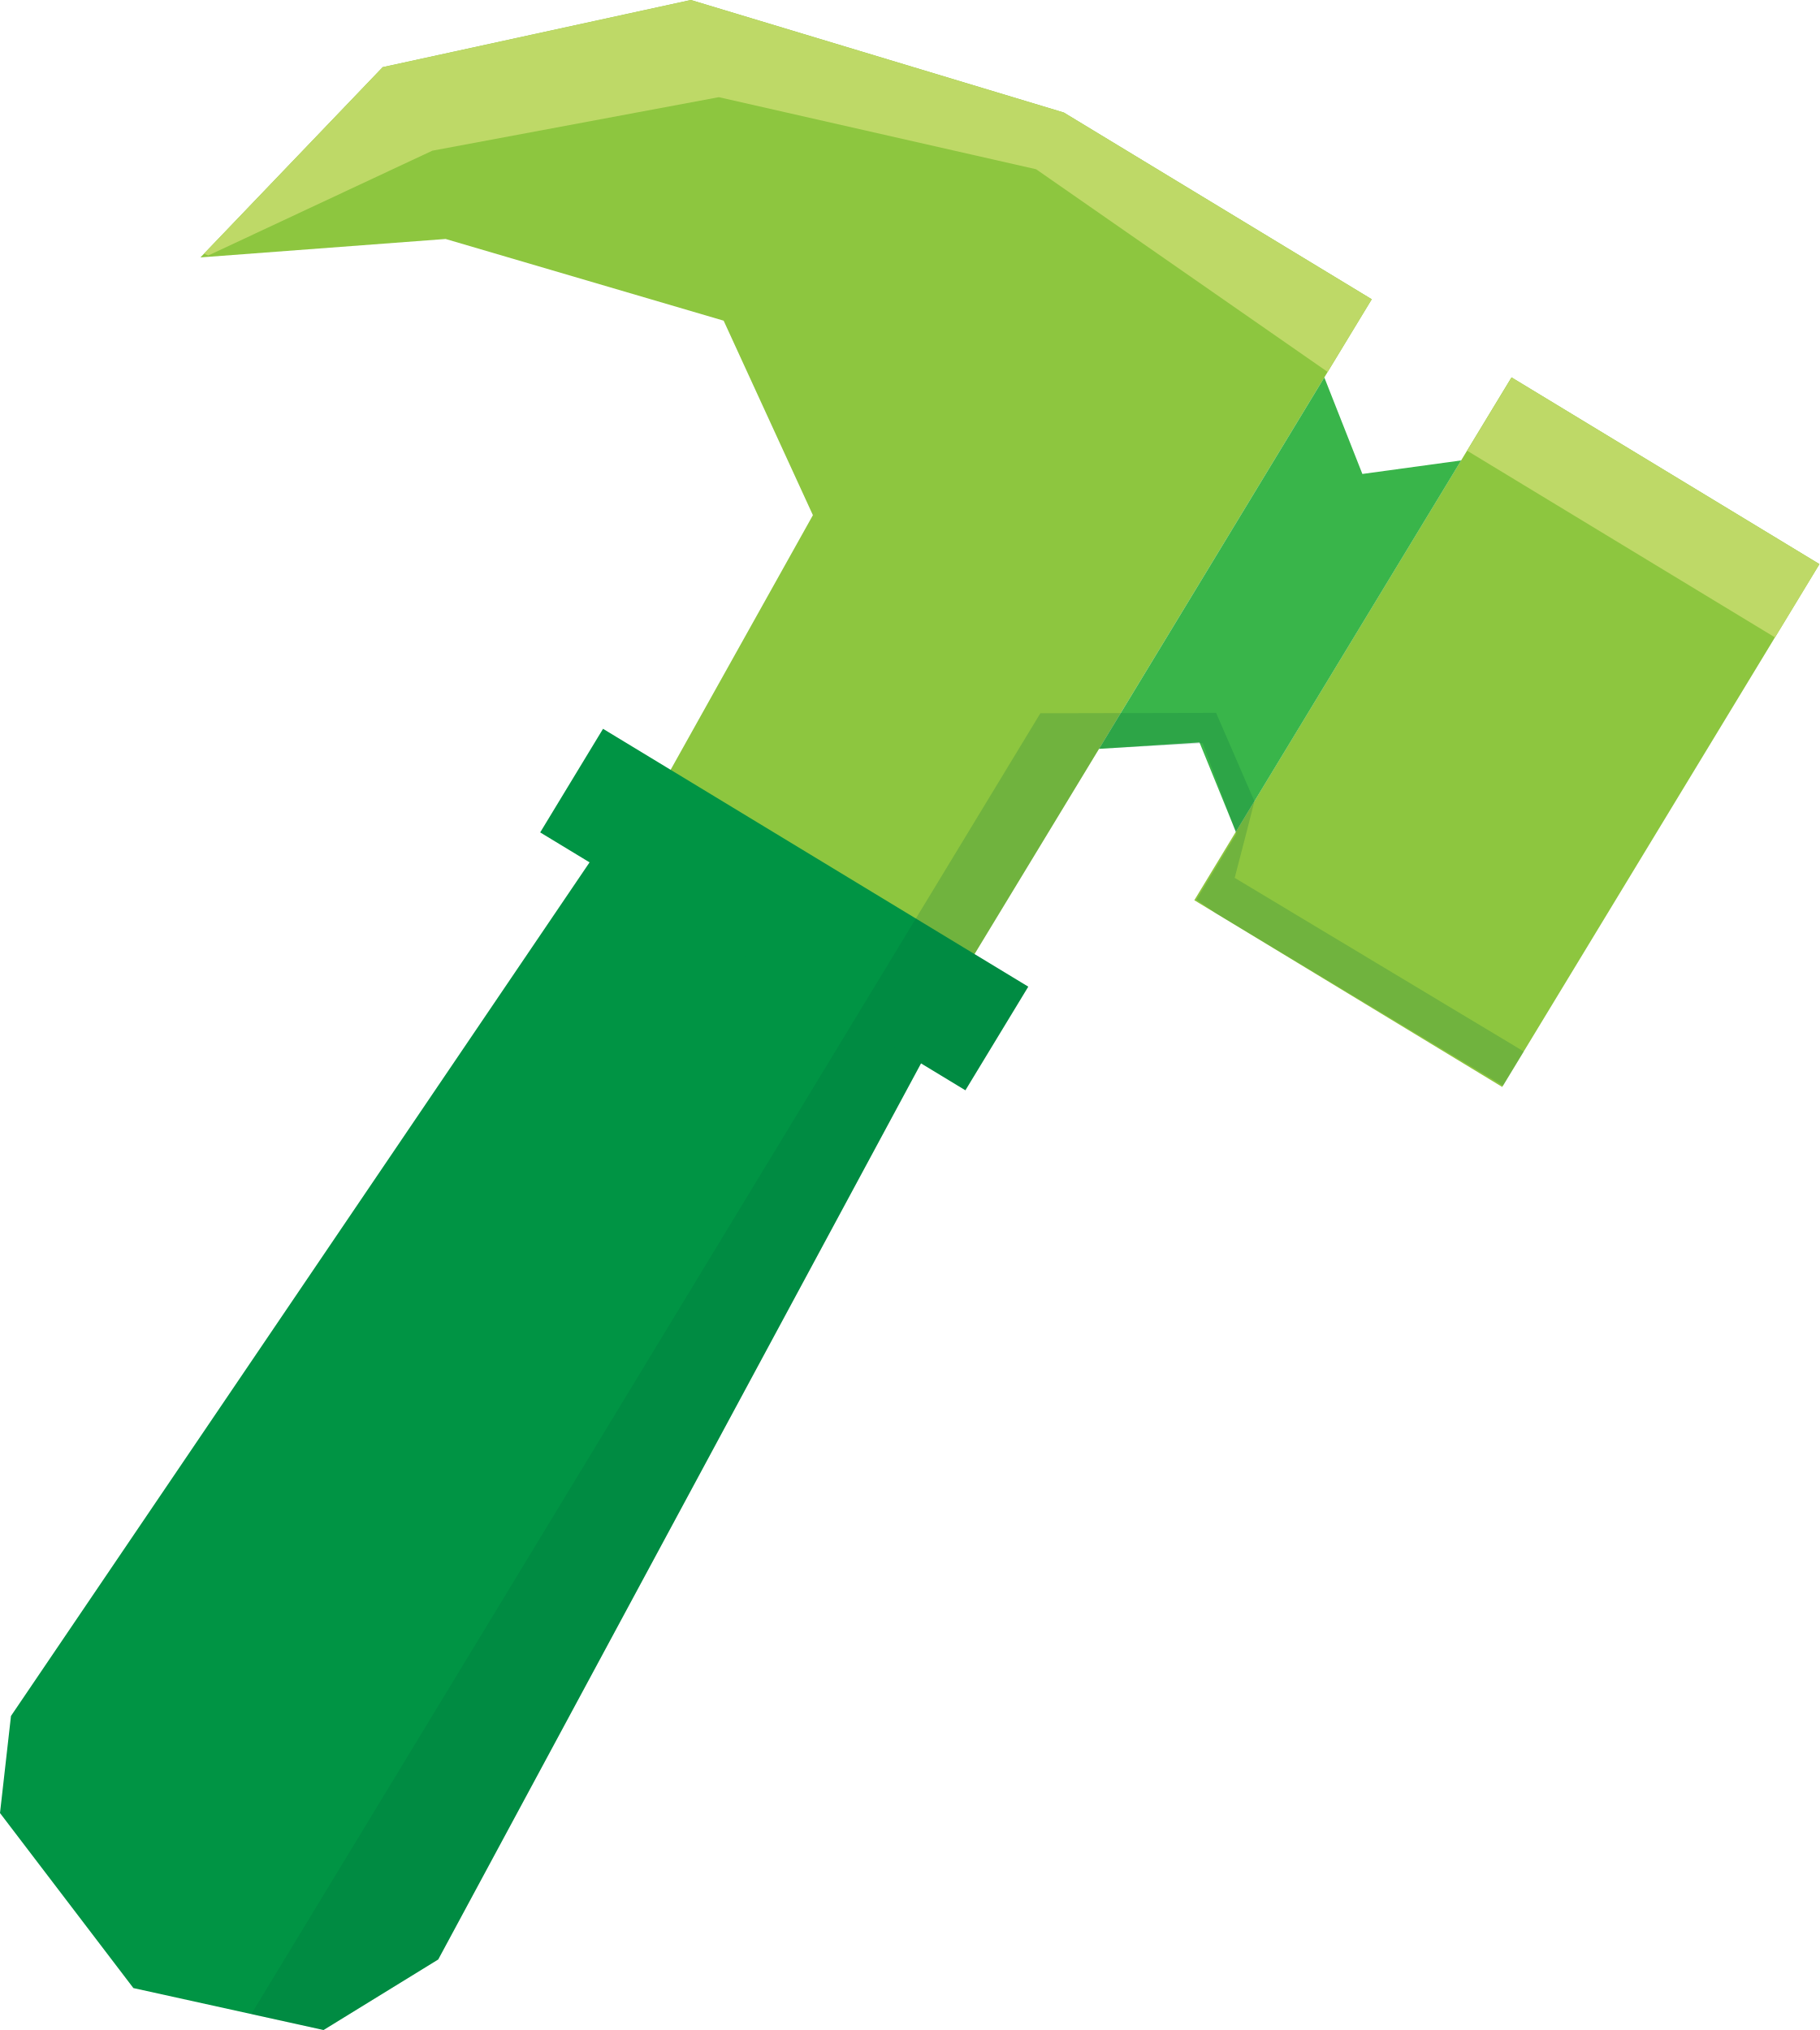
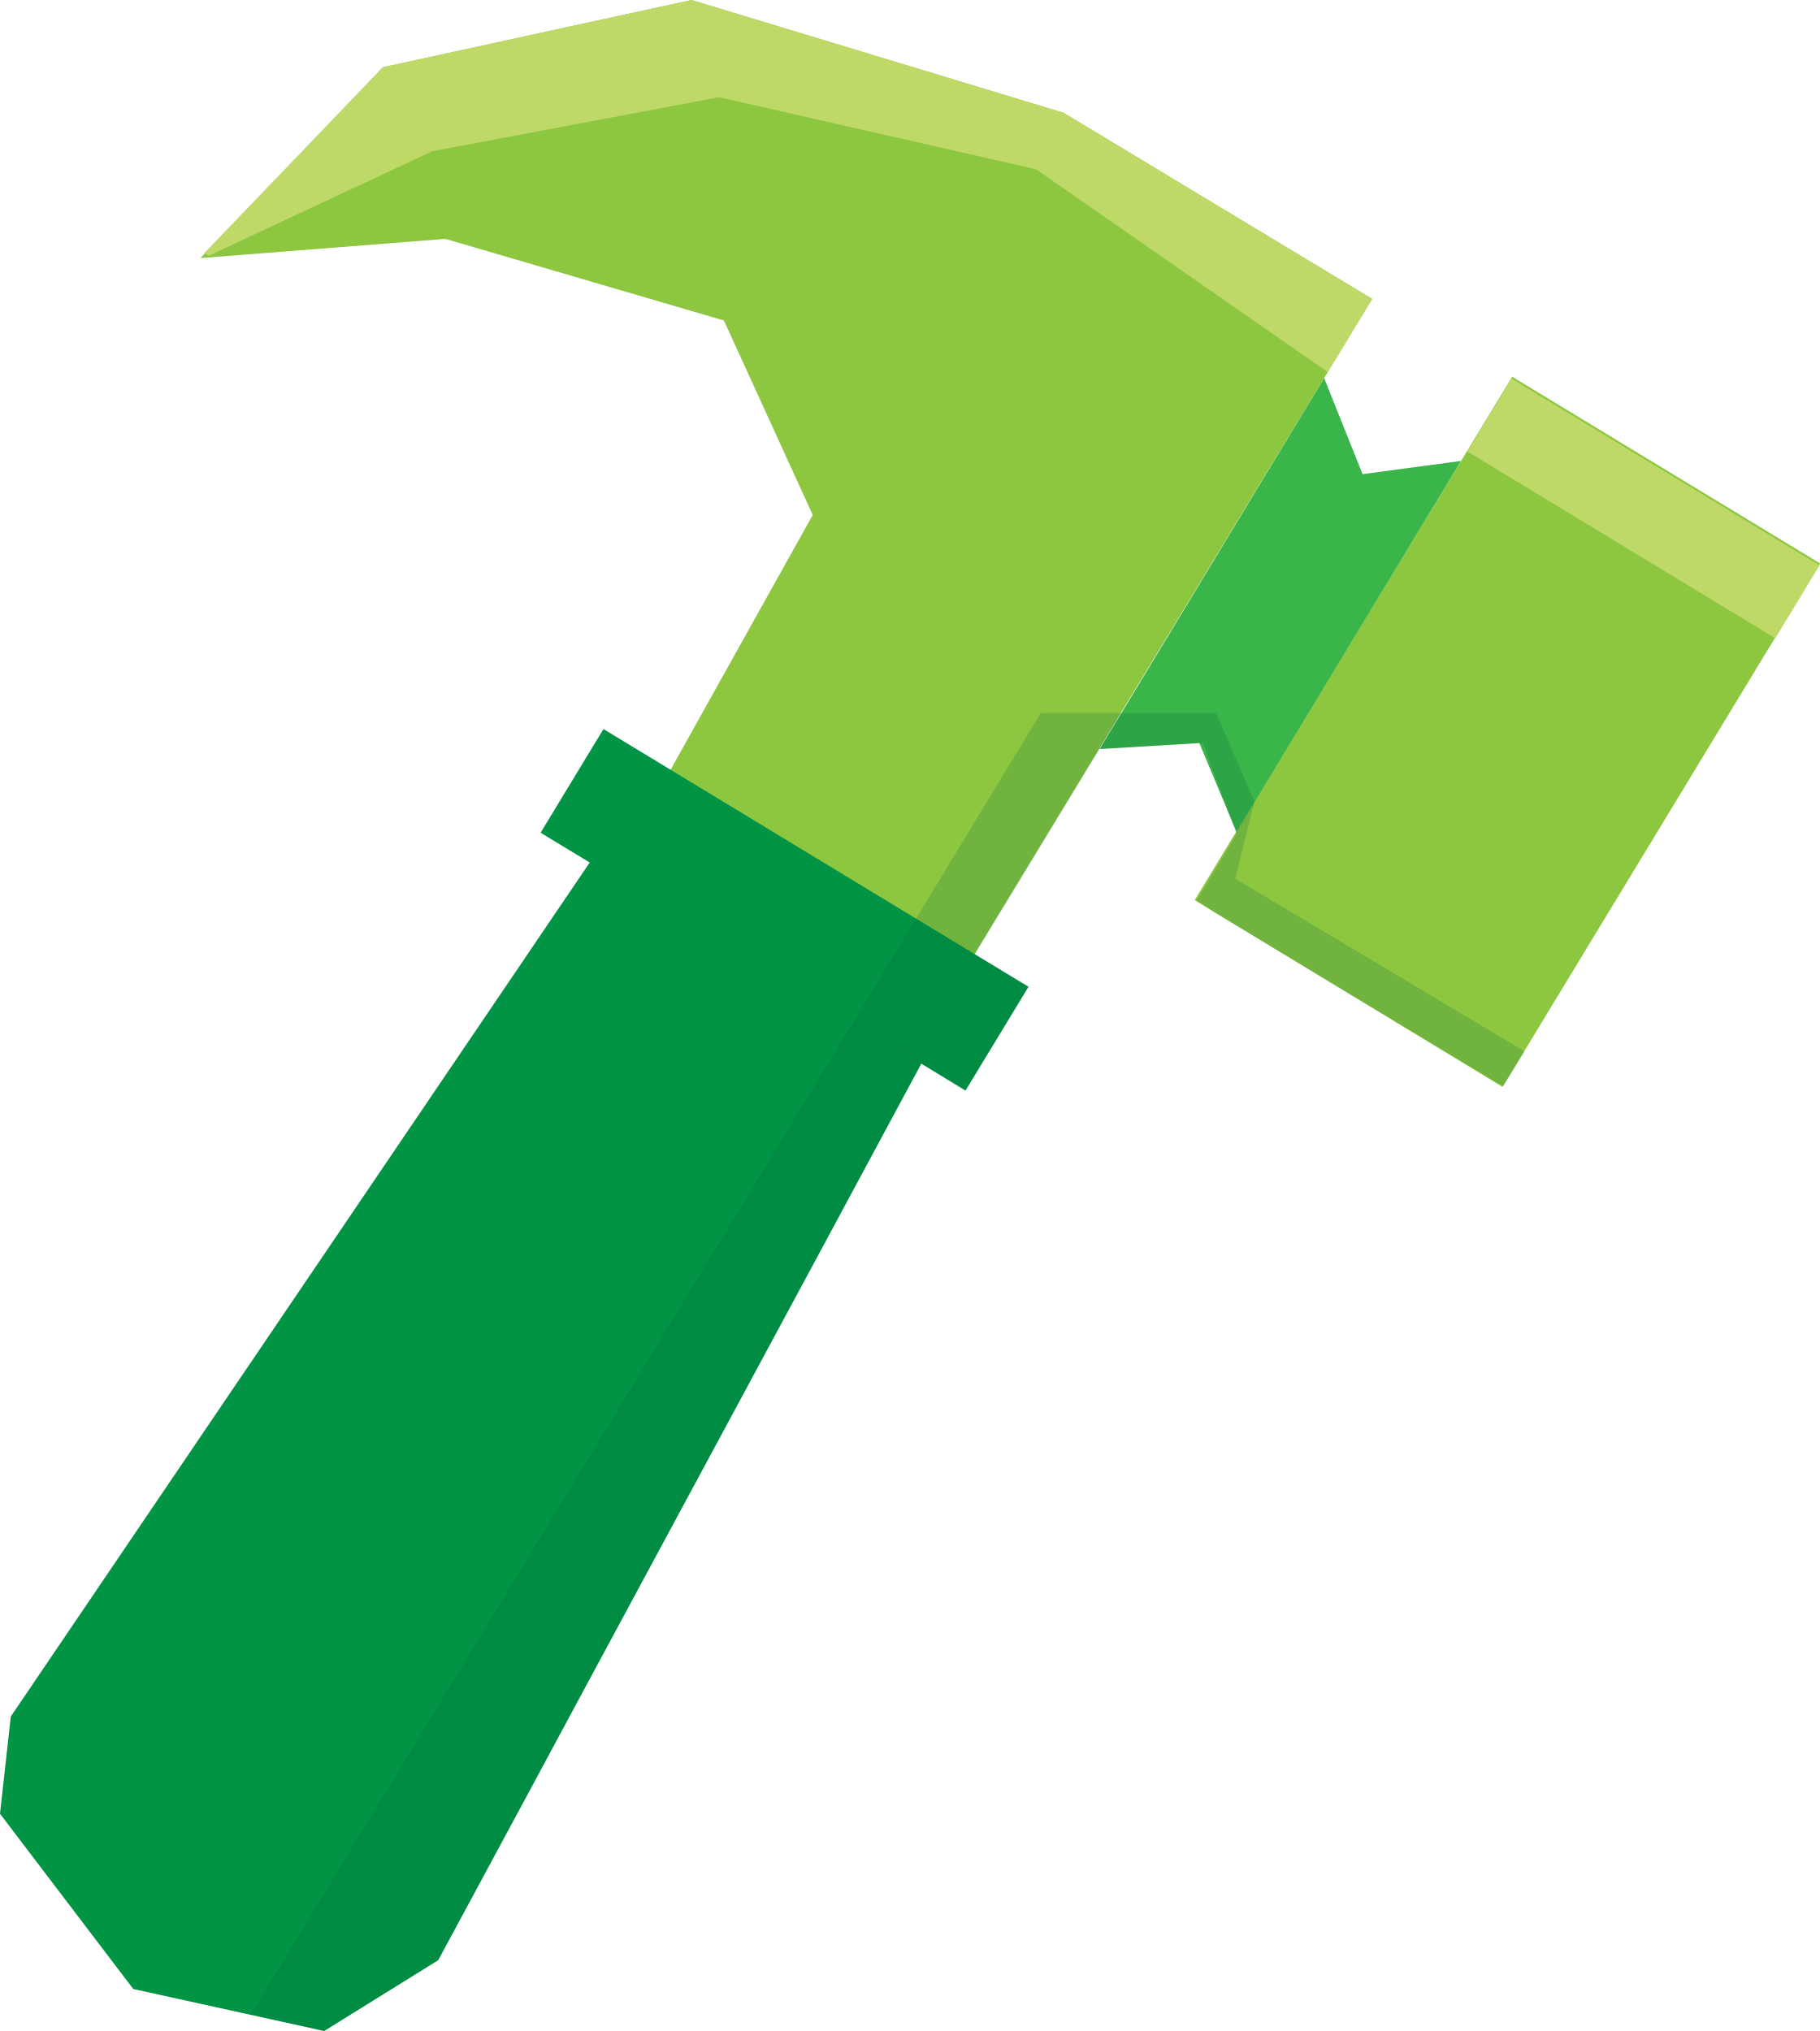
- <svg xmlns="http://www.w3.org/2000/svg" version="1.1" x="0px" y="0px" width="151.599px" height="169.168px" viewBox="0 0 151.599 169.168" style="enable-background:new 0 0 151.599 169.168;" xml:space="preserve">
+ <svg xmlns="http://www.w3.org/2000/svg" version="1.1" id="Layer_1" x="0px" y="0px" viewBox="0 0 151.6 169.2" style="enable-background:new 0 0 151.6 169.2;" xml:space="preserve">
  <style type="text/css">
	.st0{fill:#8DC63F;}
	.st1{fill:#39B54A;}
	.st2{fill:#009444;}
- 	.st3{opacity:0.21;fill:#006838;}
+ 	.st3{opacity:0.21;fill:#006838;enable-background:new    ;}
	.st4{fill:#BED967;}
</style>
-   <defs>
- </defs>
  <g>
-     <rect x="110.555" y="35.532" transform="matrix(0.855 0.5186 -0.5186 0.855 49.8409 -56.2657)" class="st0" width="30.005" height="50.961" />
-     <polygon class="st0" points="80.21,81.136 54.715,66.23 67.731,42.931 60.294,26.723 37.129,19.915 16.701,21.451 31.888,5.596    57.562,0 88.638,9.378 114.294,24.938  " />
-     <polygon class="st1" points="102.974,69.318 99.944,61.871 91.571,62.403 110.342,31.453 113.513,39.497 121.745,38.369  " />
-     <polygon class="st2" points="26.959,169.168 11.114,165.674 0,151.088 0.915,142.998 51.573,68.247 78.812,84.767 36.512,163.29     " />
-     <rect x="44.627" y="70.748" transform="matrix(0.855 0.5186 -0.5186 0.855 48.7785 -22.8983)" class="st2" width="41.436" height="10.097" />
-     <polygon class="st3" points="86.685,59.439 20.94,167.84 26.959,169.168 36.512,163.29 44.269,148.891 48.514,141.01    67.965,104.903 76.741,88.612 80.442,90.856 85.678,82.223 81.198,79.507 91.571,62.403 100.211,61.934 103.014,69.482    99.68,74.98 101.349,76.131 125.233,90.478 126.962,87.627 102.874,73.157 103.81,69.547 104.518,66.773 101.326,59.407  " />
-     <polygon class="st4" points="57.562,0 31.888,5.596 16.998,21.141 17.355,21.291 36.02,12.558 59.892,8.098 86.329,14.104    110.62,30.995 114.294,24.938 88.638,9.378  " />
-     <rect x="133.347" y="27.278" transform="matrix(0.5186 -0.855 0.855 0.5186 29.7656 137.4251)" class="st4" width="7.144" height="30.005" />
+     <rect x="100.1" y="46" transform="matrix(0.5186 -0.855 0.855 0.5186 8.2717 136.7198)" class="st0" width="51" height="30" />
+     <polygon class="st0" points="80.2,81.1 54.7,66.2 67.7,42.9 60.3,26.7 37.1,19.9 16.7,21.5 31.9,5.6 57.6,0 88.6,9.4 114.3,24.9     " />
+     <polygon class="st1" points="103,69.3 99.9,61.9 91.6,62.4 110.3,31.5 113.5,39.5 121.7,38.4  " />
+     <polygon class="st2" points="27,169.2 11.1,165.7 0,151.1 0.9,143 51.6,68.2 78.8,84.8 36.5,163.3  " />
+     <rect x="60.3" y="55.1" transform="matrix(0.5186 -0.855 0.855 0.5186 -33.3518 92.3543)" class="st2" width="10.1" height="41.4" />
+     <polygon class="st3" points="86.7,59.4 20.9,167.8 27,169.2 36.5,163.3 44.3,148.9 48.5,141 68,104.9 76.7,88.6 80.4,90.9    85.7,82.2 81.2,79.5 91.6,62.4 100.2,61.9 103,69.5 99.7,75 101.3,76.1 125.2,90.5 127,87.6 102.9,73.2 103.8,69.5 104.5,66.8    101.3,59.4  " />
+     <polygon class="st4" points="57.6,0 31.9,5.6 17,21.1 17.4,21.3 36,12.6 59.9,8.1 86.3,14.1 110.6,31 114.3,24.9 88.6,9.4  " />
+     <rect x="133.3" y="27.3" transform="matrix(0.5186 -0.855 0.855 0.5186 29.758 137.4259)" class="st4" width="7.1" height="30" />
  </g>
</svg>
